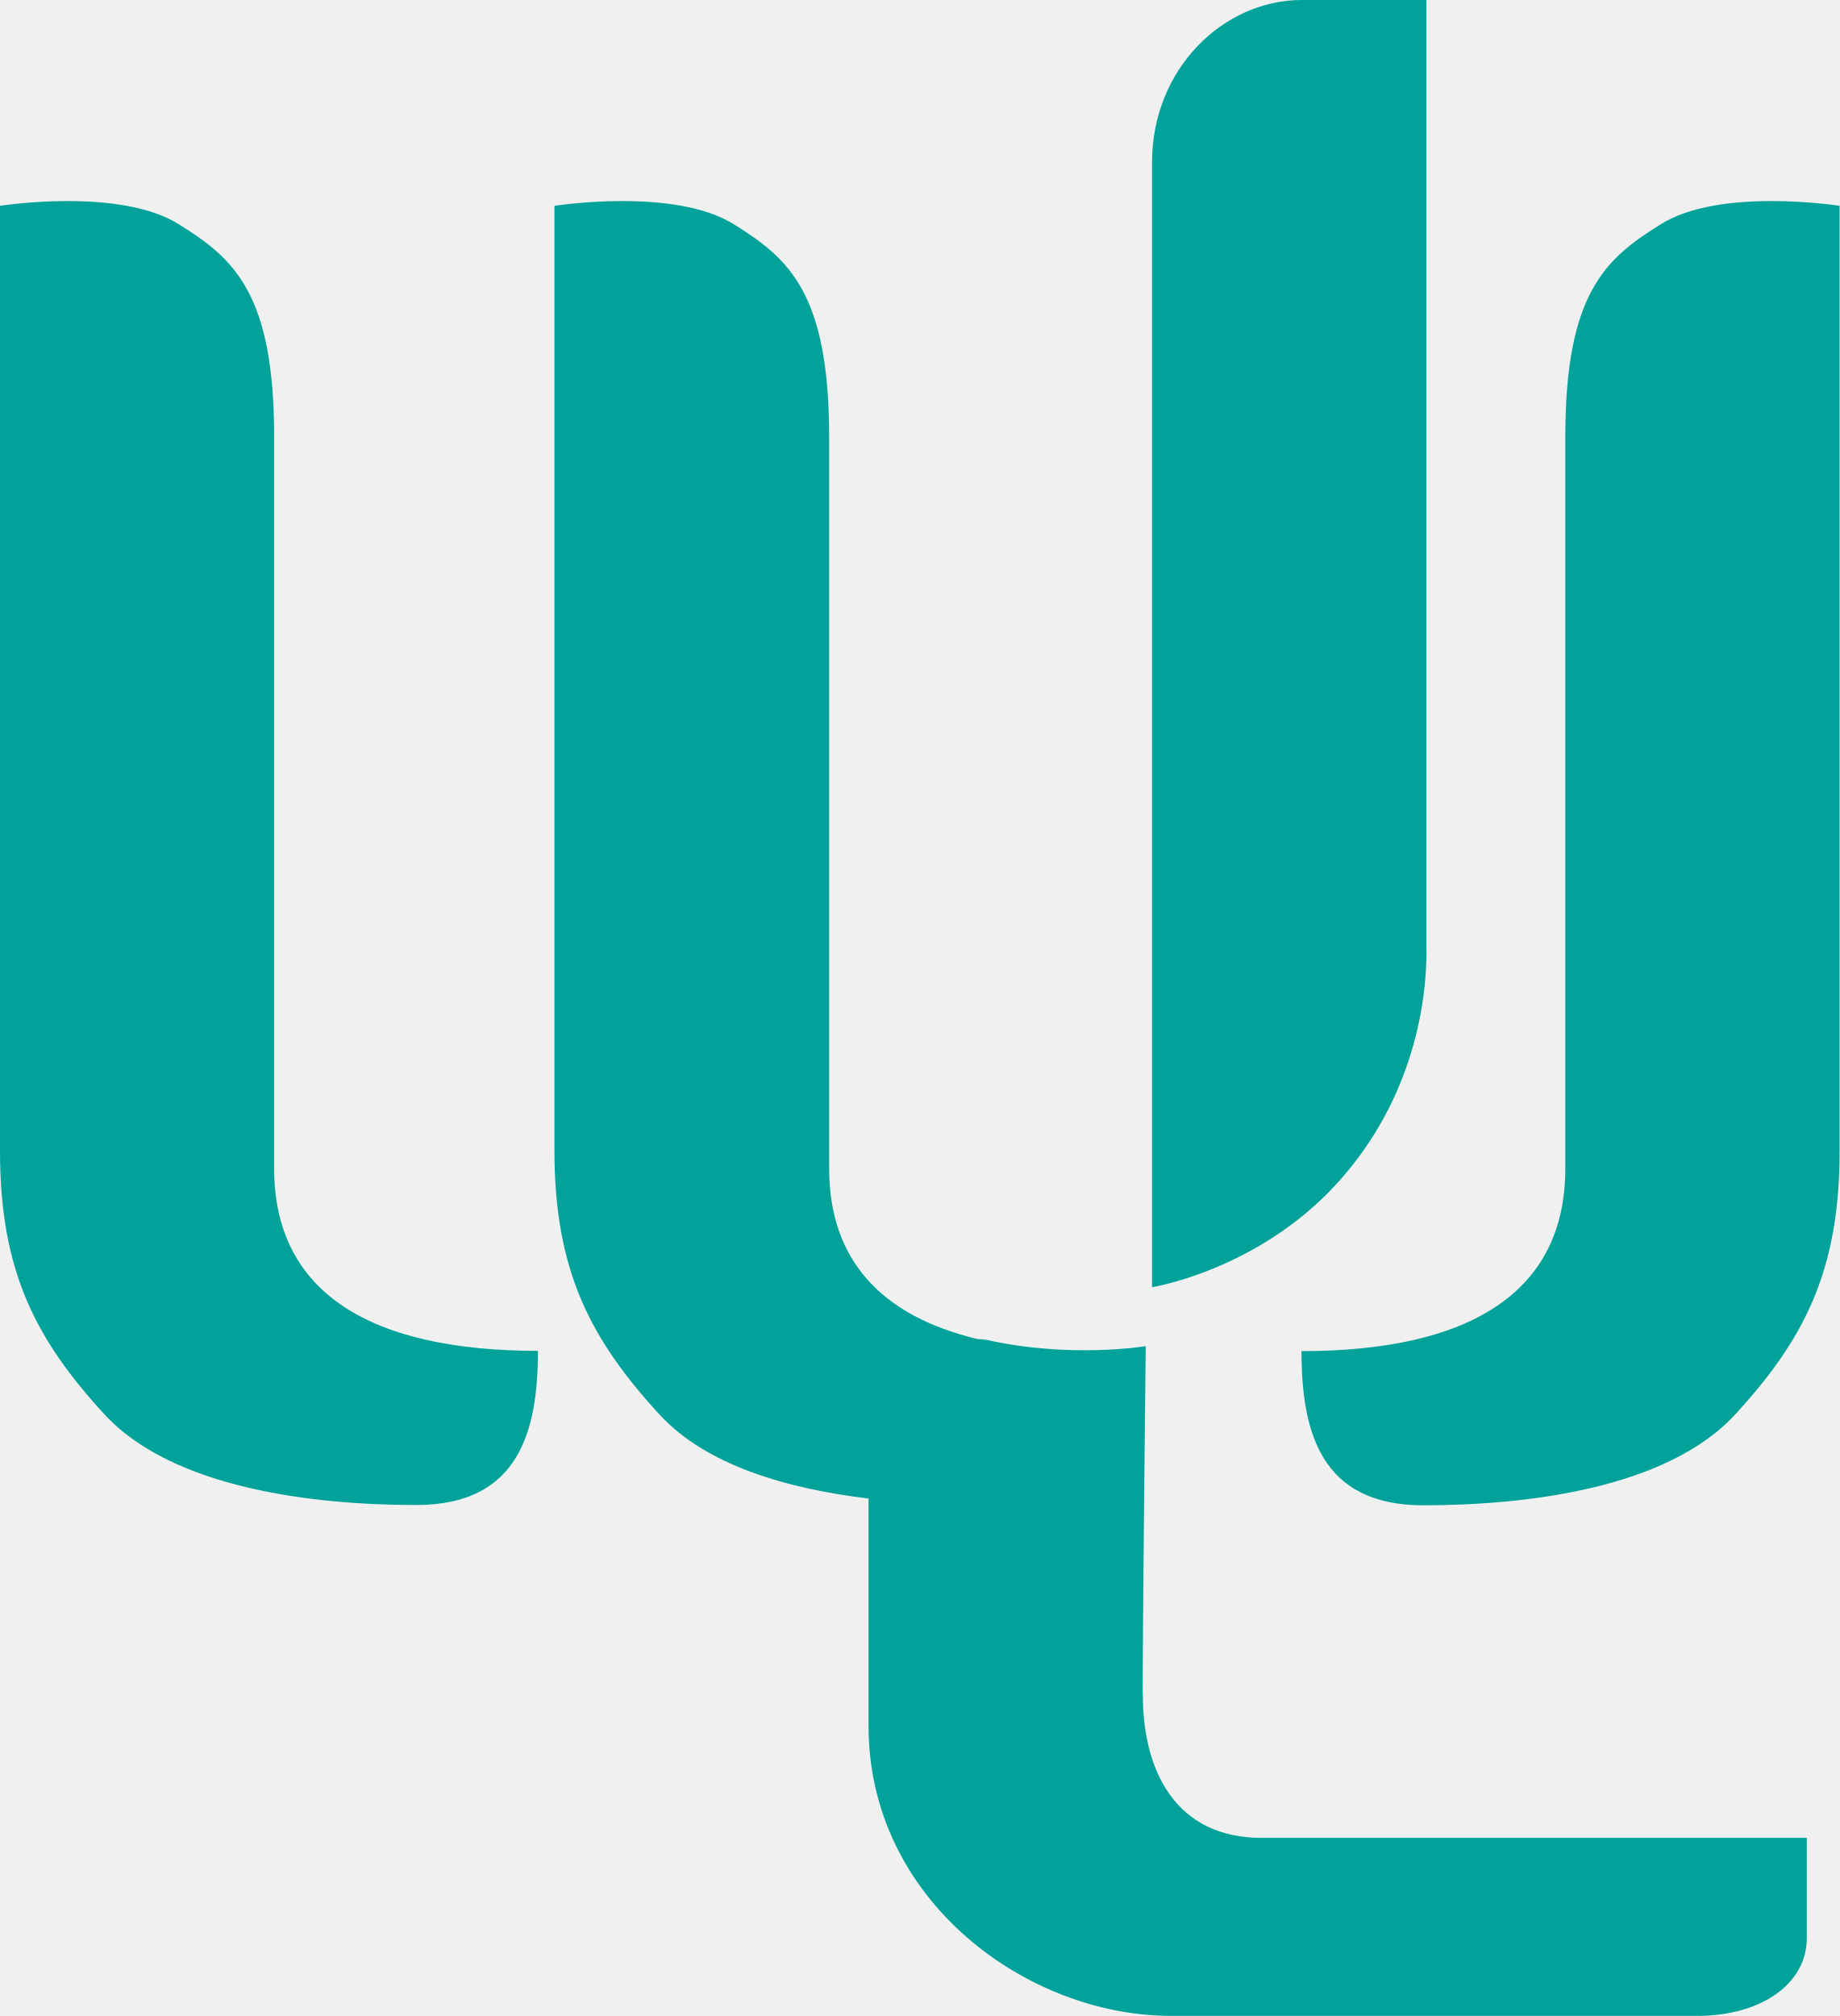
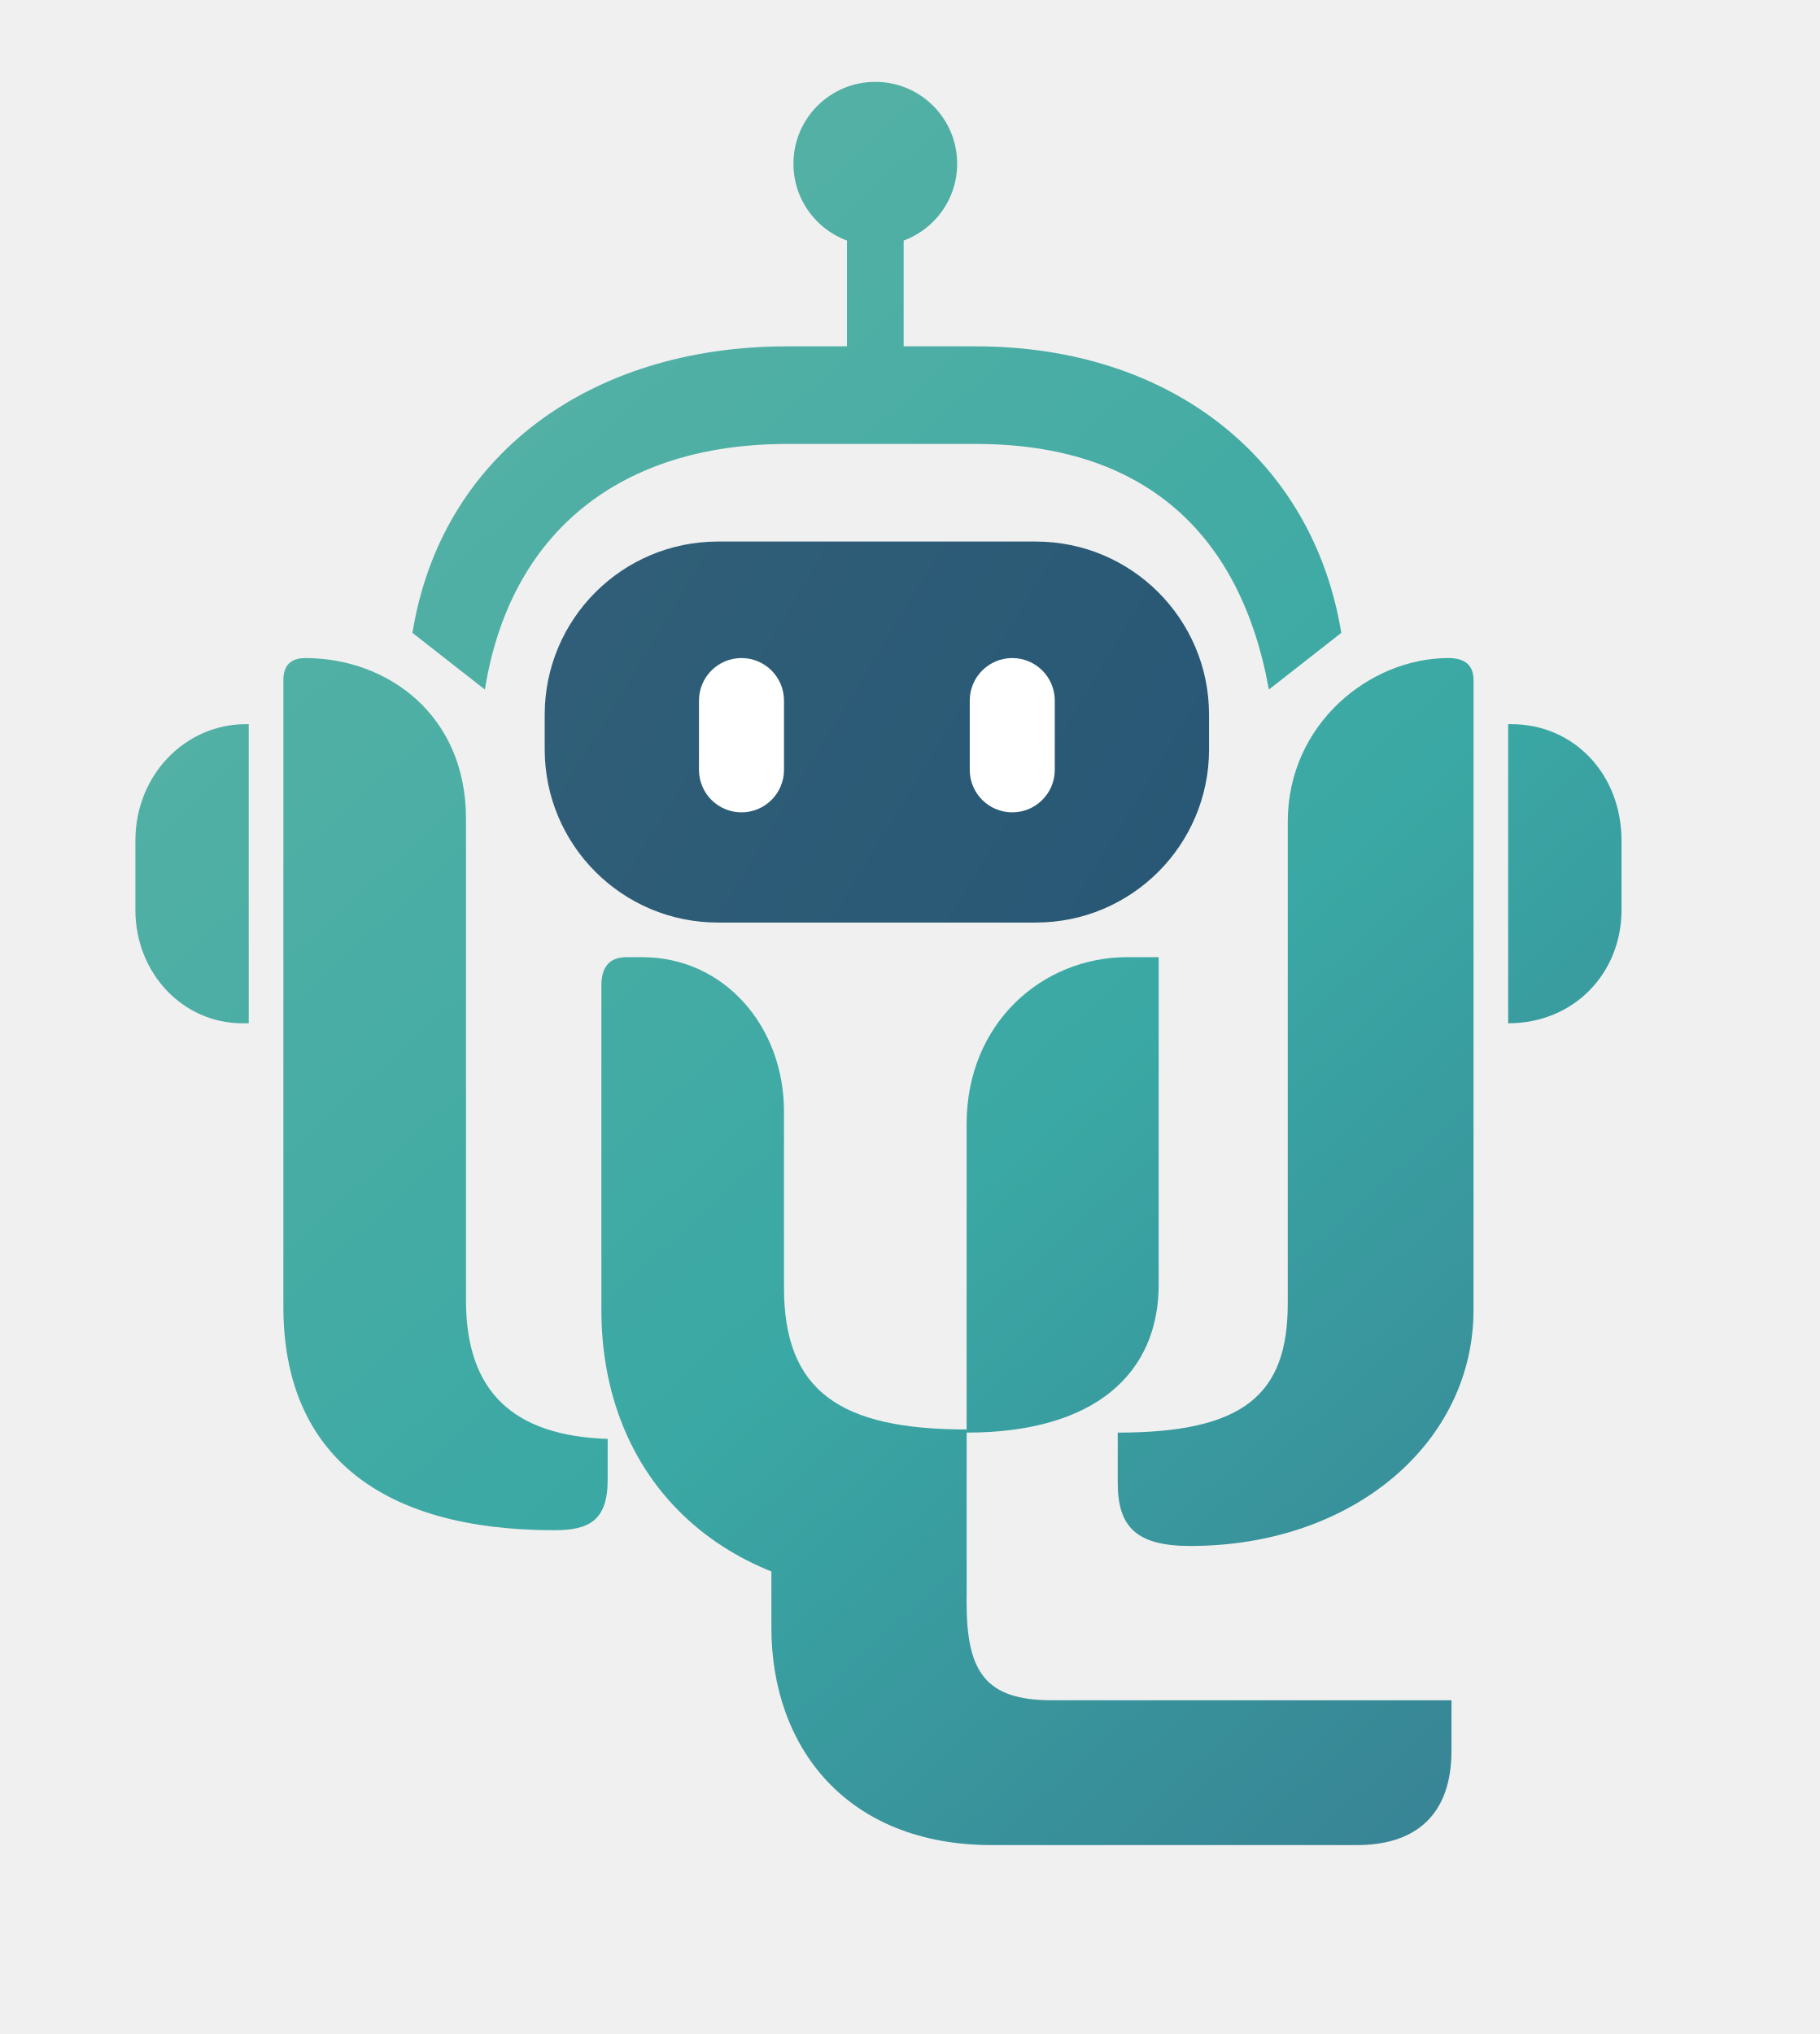
- <svg xmlns="http://www.w3.org/2000/svg" id="Layer_2" data-name="Layer 2" viewBox="0 0 133.54 146.33">
+ <svg xmlns="http://www.w3.org/2000/svg" viewBox="0 0 578 646" width="1156" height="1292" role="img" aria-labelledby="title desc">
  <defs>
-     <style>
-       .cls-1 {
-         fill: #00a29a;
-       }
-     </style>
+     <linearGradient id="teal" x1="92" y1="158" x2="489" y2="597" gradientUnits="userSpaceOnUse">
+       <stop stop-color="#55B1A5" />
+       <stop offset="0.52" stop-color="#3AA8A4" />
+       <stop offset="1" stop-color="#377F93" />
+     </linearGradient>
+     <linearGradient id="face" x1="172" y1="171" x2="387" y2="302" gradientUnits="userSpaceOnUse">
+       <stop stop-color="#315F78" />
+       <stop offset="1" stop-color="#275775" />
+     </linearGradient>
  </defs>
-   <g id="_レイヤー_1" data-name="レイヤー 1">
-     <path class="cls-1" d="M19.9,84.81V31.71c0-10.38-2.9-12.93-6.87-15.4-4.3-2.75-13.03-1.37-13.03-1.37v68.62c0,8.74,2.63,13.71,7.6,19.12,4.97,5.36,15.15,6.56,22.62,6.56s8.83-5.39,8.83-11.19c-12.06,0-19.15-4.14-19.15-13.25M120.51,16.31c-3.98,2.47-6.88,5.01-6.88,15.4v53.11c0,9.11-7.12,13.25-19.15,13.25,0,5.8,1.36,11.19,8.83,11.19s17.65-1.2,22.62-6.56c4.98-5.41,7.61-10.38,7.61-19.12V14.94s-8.75-1.38-13.03,1.37M82.95,123.02c0-5.65.22-25.31.22-25.31,0,0-5.42.91-11.53-.45-.24-.05-.47-.05-.7-.07-6.86-1.65-10.75-5.65-10.75-12.37V31.71c0-10.38-2.9-12.93-6.87-15.4-4.32-2.75-13.07-1.37-13.07-1.37v68.62c0,8.74,2.67,13.71,7.63,19.12,3.44,3.73,9.36,5.39,15.17,6.09v16.51c0,12.68,11.52,21.04,21.94,21.04h38.24c4.54,0,7.93-2.27,7.93-5.65v-7.27h-39.59c-6.12,0-8.61-4.72-8.61-10.4M103.54,69.02V0h-9.05c-5.66,0-10.86,4.98-10.86,11.78v81.65s7.02-1.11,12.69-6.76c5.64-5.68,7.23-12.69,7.23-17.64" />
+   <g id="original-brand-outer-strokes" fill="url(#teal)">
+     <path id="outer-left" d="M97 209 C123 209 148 227 148 260 V413 C148 442 163 456 193 457 V470 C193 483 187 486 176 486 C121 486 90 462 90 415 V216 Q90 209 97 209 Z" />
+     <path id="outer-right" d="M460 209 C435 209 409 230 409 261 V414 C409 443 395 455 355 455 V471 C355 485 361 491 378 491 C430 491 468 458 468 416 V216 Q468 209 460 209 Z" />
+   </g>
+   <g id="brand-shortened-middle-strokes" fill="url(#teal)">
+     <path id="middle-left-shortened" d="M199 304 H204 C230 304 249 326 249 353 V409 C249 442 267 454 307 454 V507 H289 C228 507 191 469 191 416 V313 Q191 304 199 304 Z" />
+     <path id="middle-right-shortened" d="M358 304 H368 V408 C368 436 348 455 307 455 V357 C307 325 331 304 358 304 Z" />
+     <path id="brand-lower-hook" d="M245 455 H307 V509 C307 531 313 540 334 540 H461 V556 C461 577 449 586 431 586 H315 C269 586 245 555 245 517 Z" />
+   </g>
+   <g id="agent-helmet" fill="url(#teal)">
+     <path id="helmet-arc" d="M131 201 C140 145 187 110 250 110 H310 C372 110 417 146 426 201 L403 219 C394 169 363 141 310 141 H250 C197 141 162 169 154 219 Z" />
+     <path id="antenna-pole" d="M269 65 H287 V119 H269 Z" />
+     <circle id="antenna-tip" cx="278" cy="52" r="26" />
+     <path id="left-ear" d="M78 230 H79 V325 H77 C58 325 43 309 43 289 V267 C43 246 59 230 78 230 Z" />
+     <path id="right-ear" d="M479 230 H480 C500 230 515 246 515 267 V289 C515 309 500 325 479 325 Z" />
+   </g>
+   <g id="agent-face">
+     <rect id="visor" x="173" y="172" width="211" height="121" rx="55" fill="url(#face)" />
+     <rect id="left-eye" x="222" y="209" width="27" height="49" rx="13.5" fill="#fff" />
+     <rect id="right-eye" x="308" y="209" width="27" height="49" rx="13.5" fill="#fff" />
  </g>
</svg>
